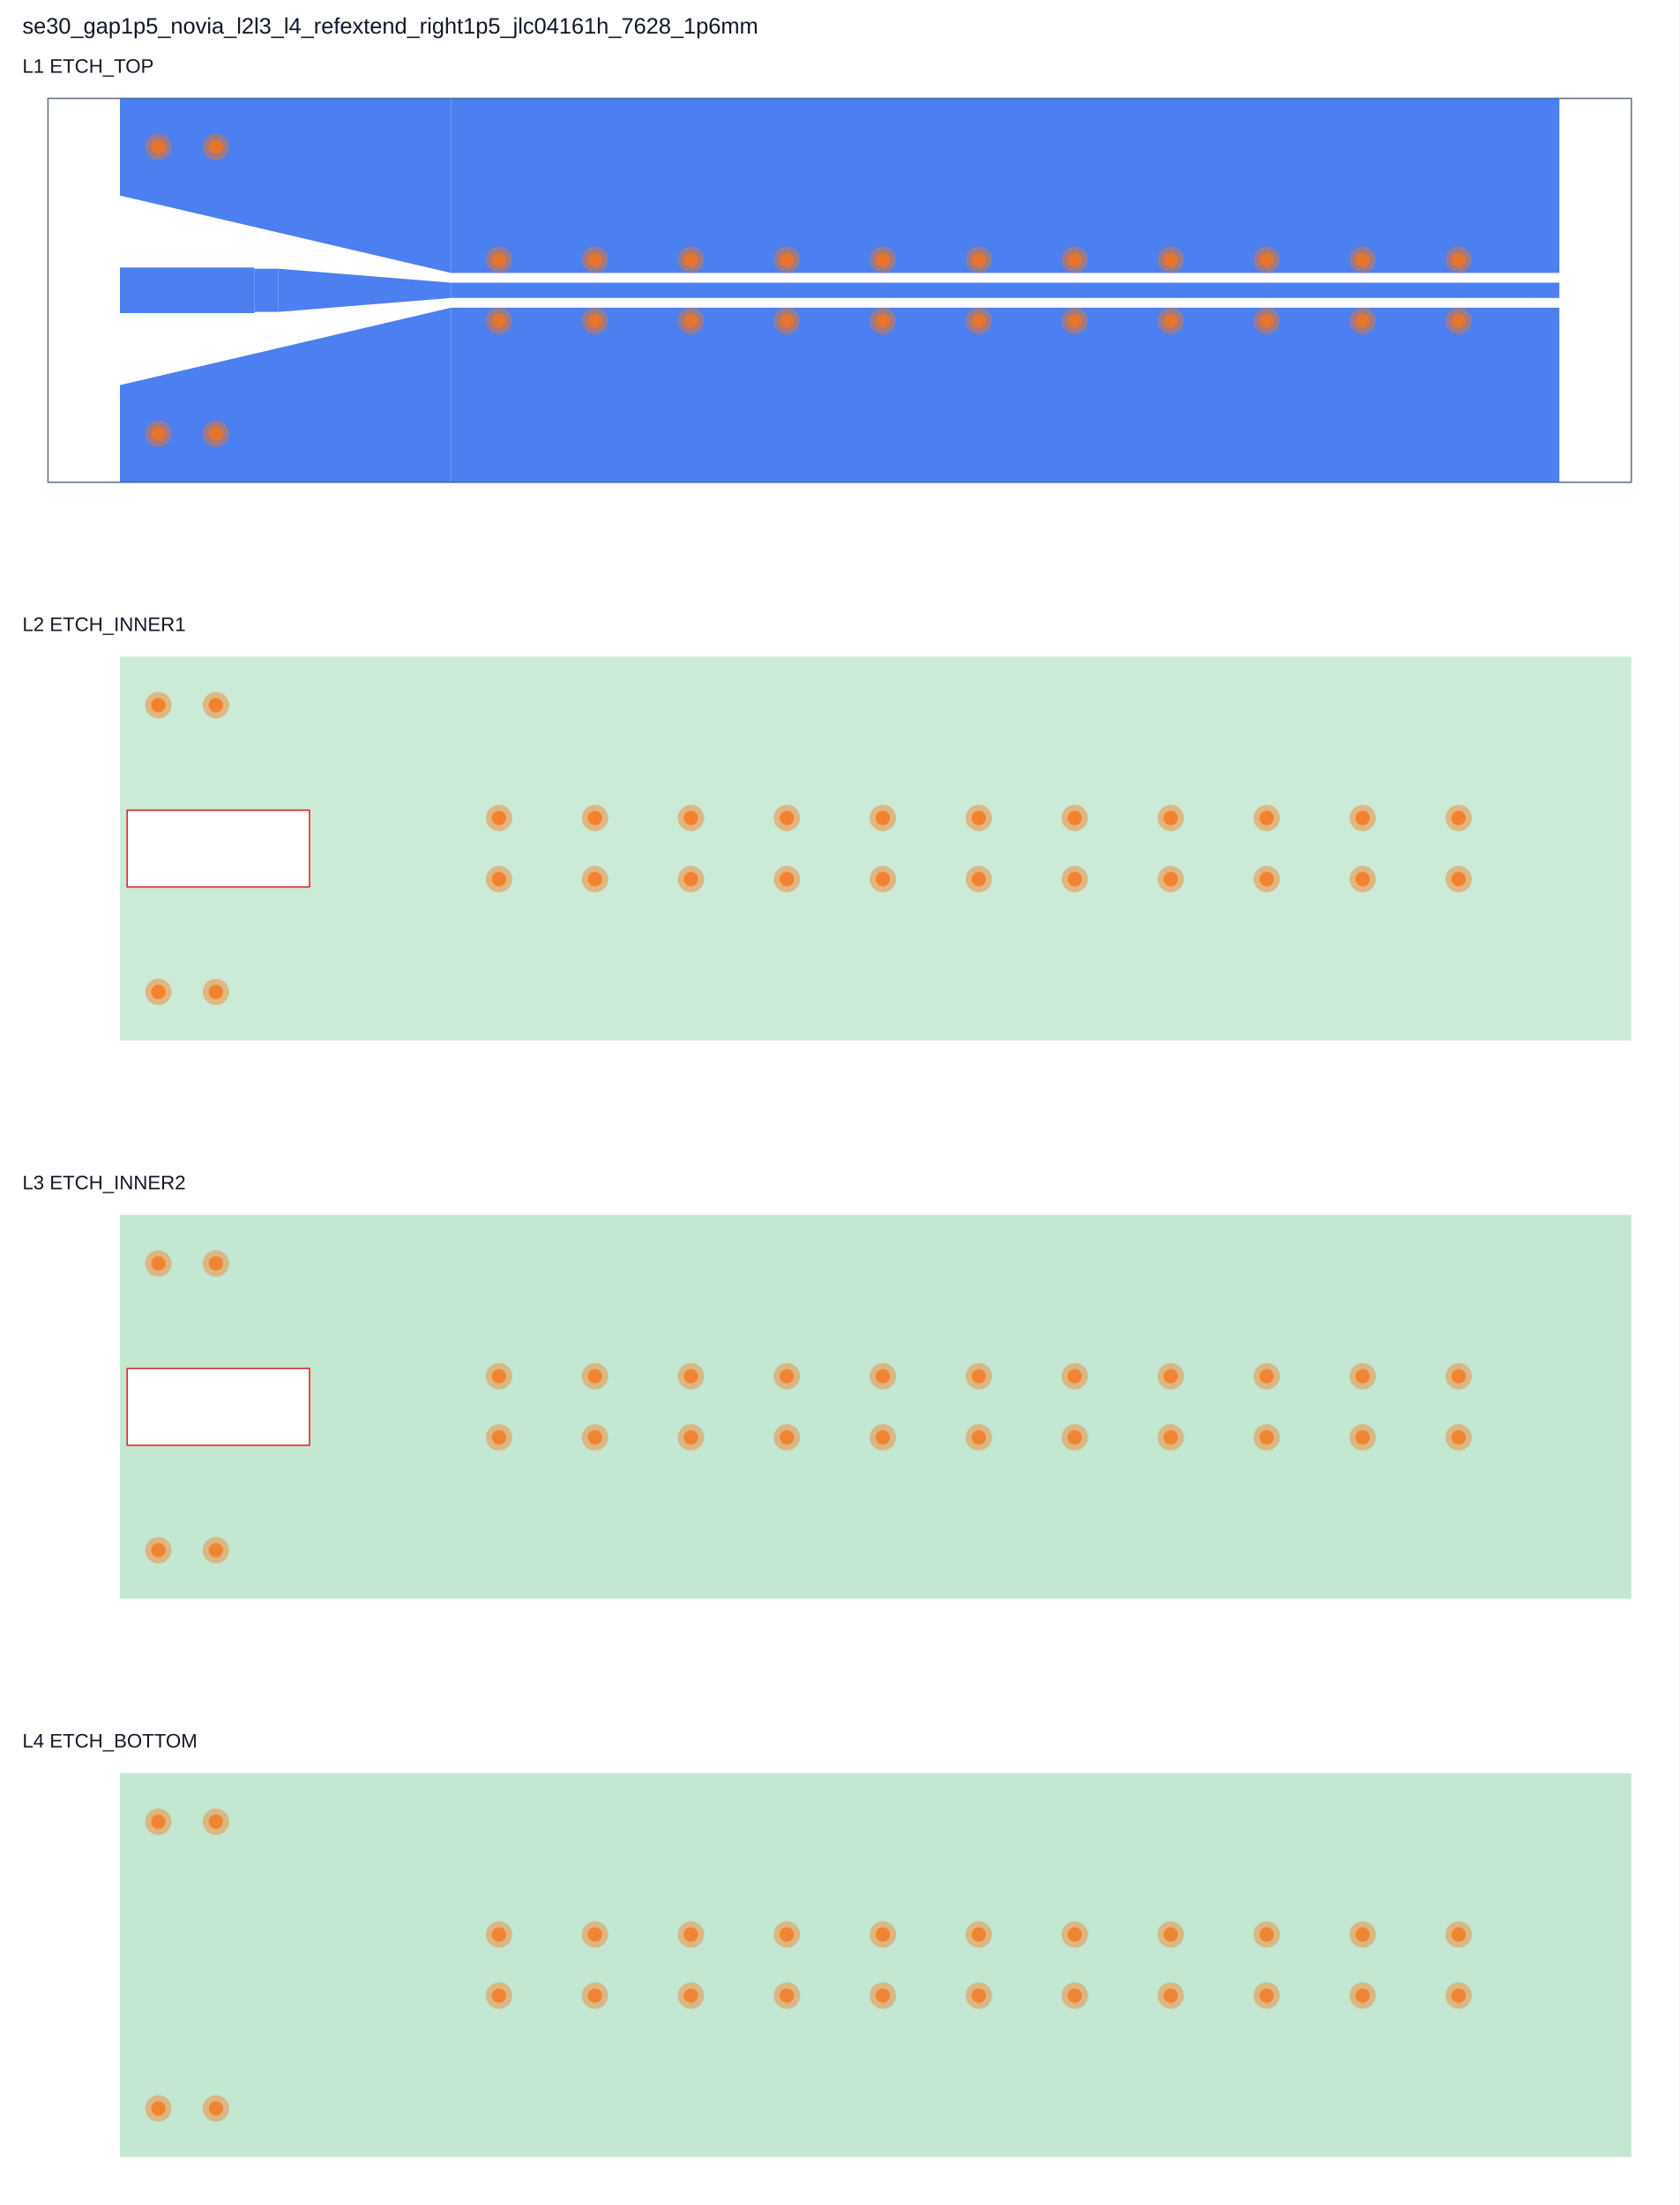
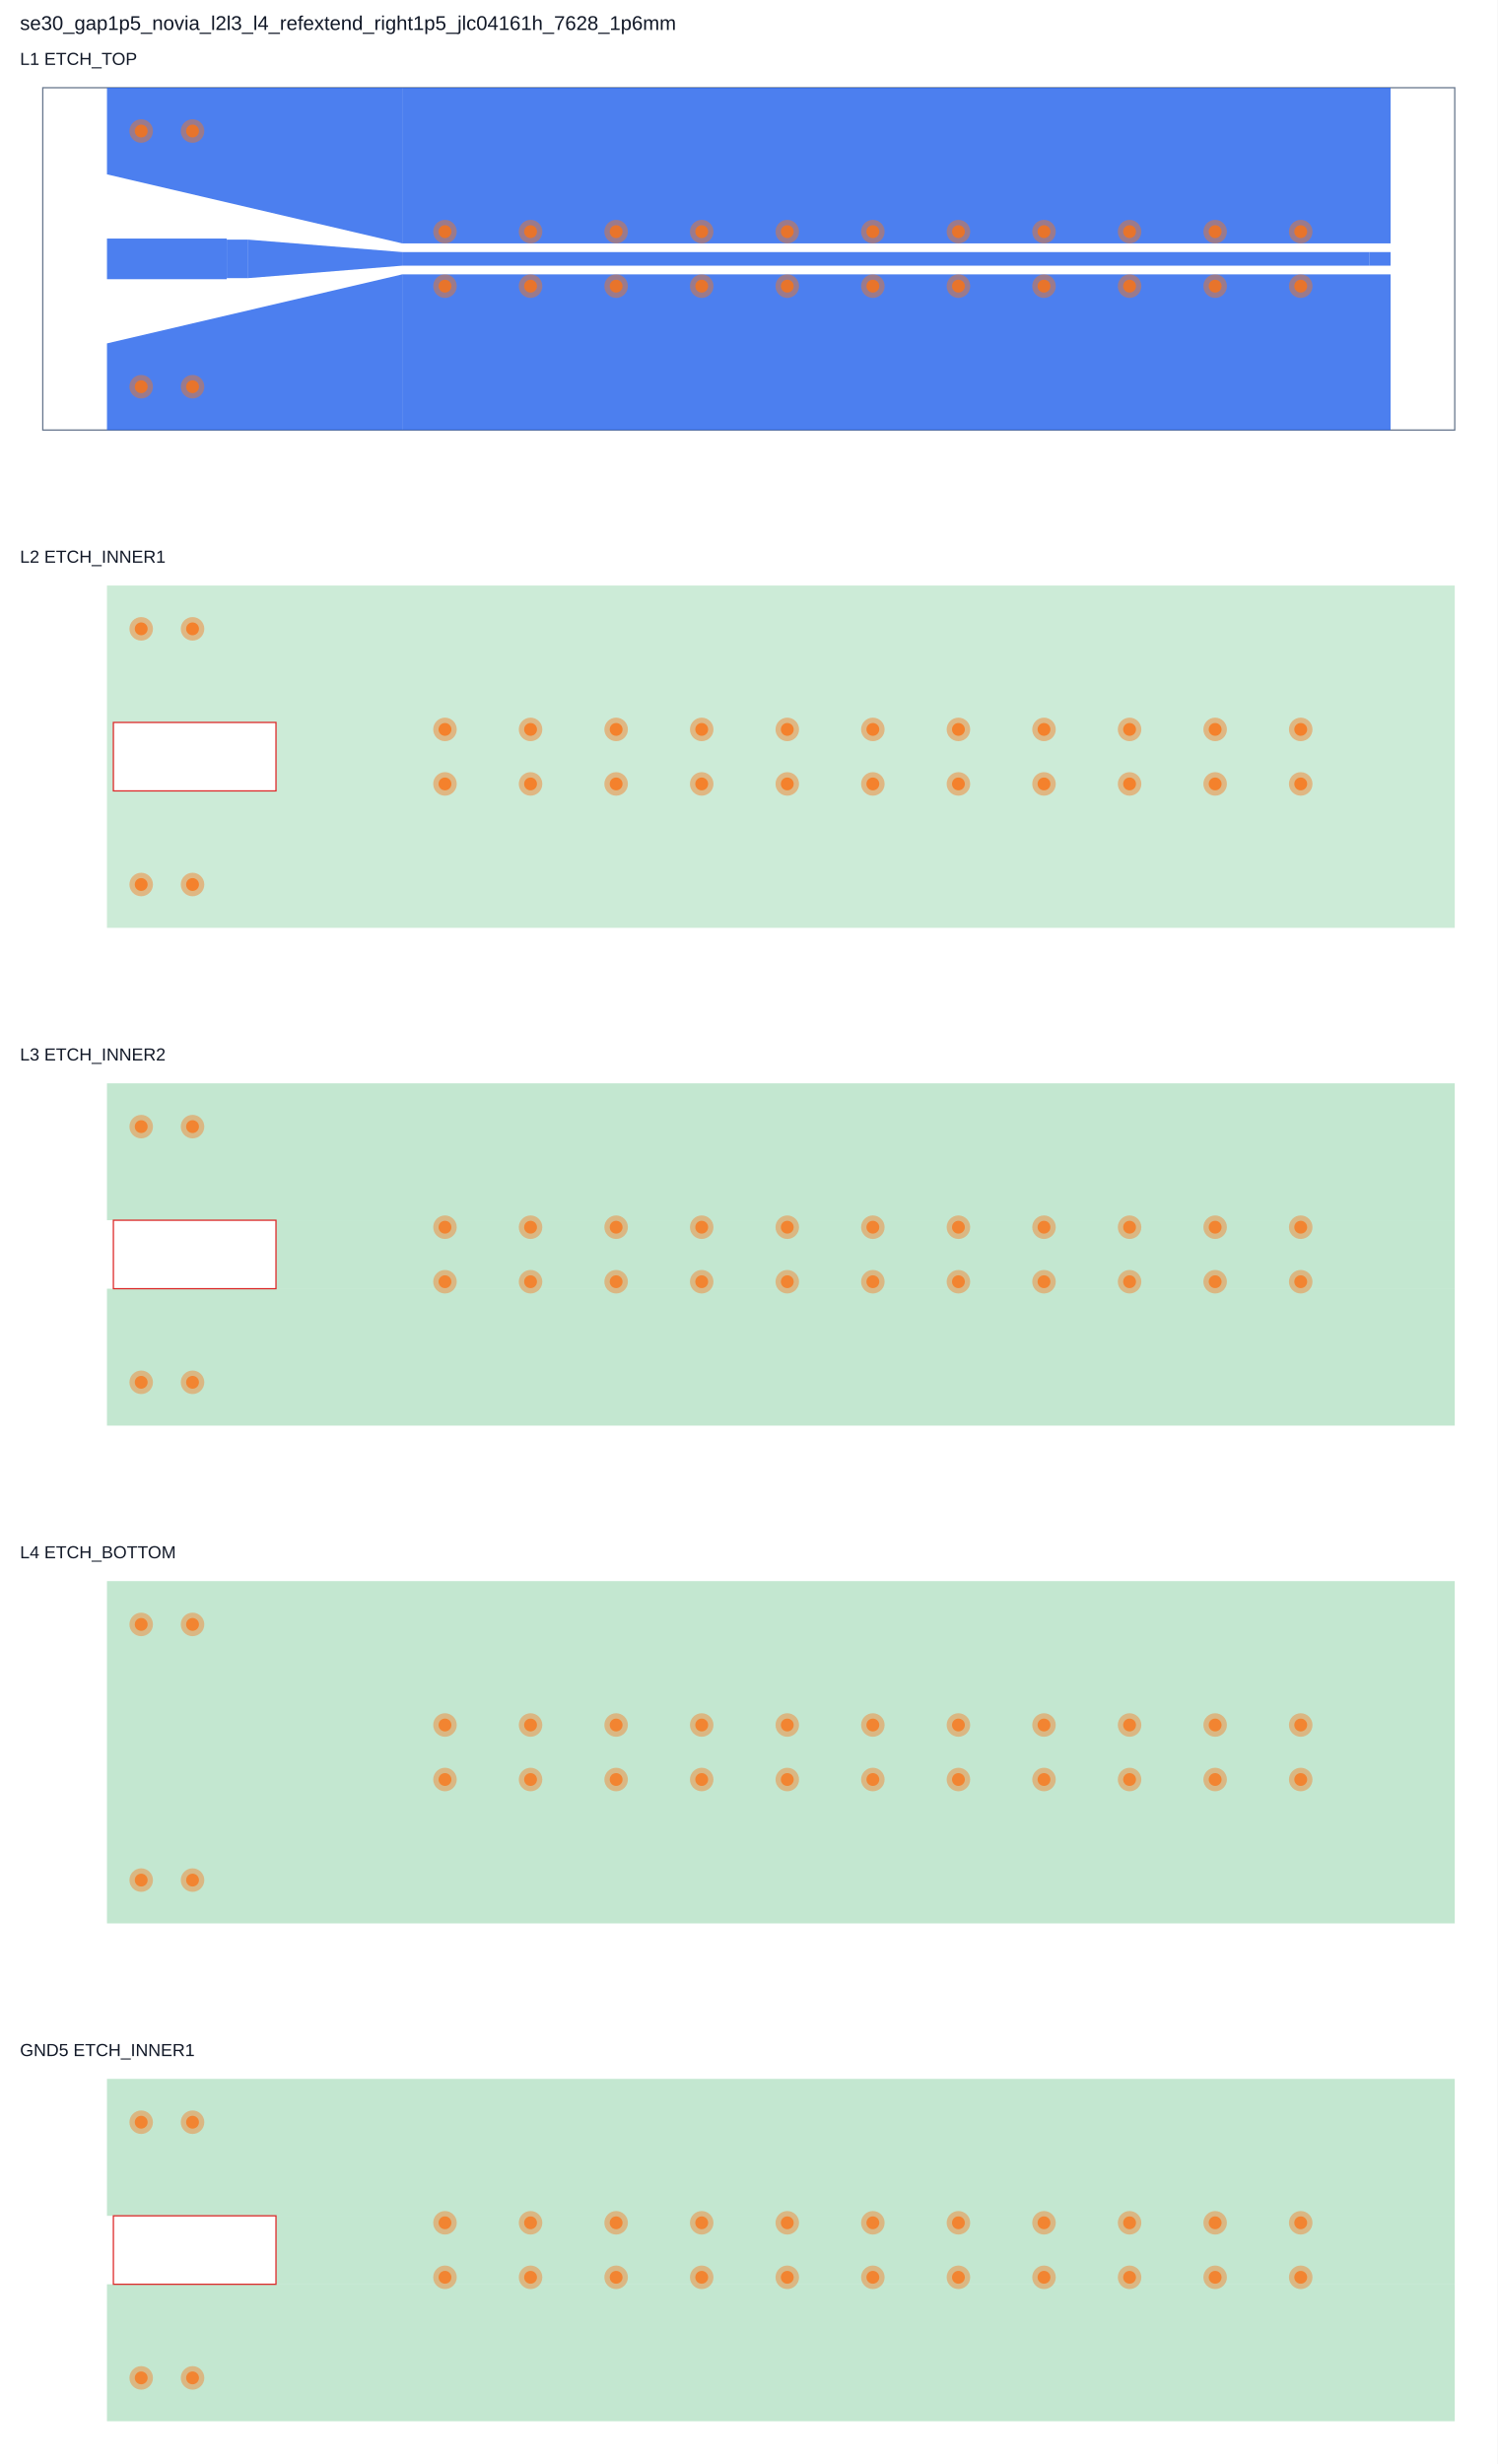
- <svg xmlns="http://www.w3.org/2000/svg" width="1200" height="1575.429" viewBox="0 0 1200 1575.429">
-   <rect x="0" y="0" width="1200" height="1575.429" fill="#ffffff" />
+ <svg xmlns="http://www.w3.org/2000/svg" width="1200" height="1974.286" viewBox="0 0 1200 1974.286">
+   <rect x="0" y="0" width="1200" height="1974.286" fill="#ffffff" />
  <text x="16" y="24" font-family="Arial, sans-serif" font-size="16" fill="#111827">se30_gap1p5_novia_l2l3_l4_refextend_right1p5_jlc04161h_7628_1p6mm</text>
  <text x="16" y="52" font-family="Arial, sans-serif" font-size="14" fill="#111827">L1 ETCH_TOP</text>
  <rect x="34.286" y="70.286" width="1131.429" height="274.286" fill="none" stroke="#64748b" stroke-width="1" />
  <polygon points="85.714,139.714 322.286,195.019 322.286,70.286 85.714,70.286" fill="#2563eb" stroke="none" stroke-width="1" opacity="0.82" />
  <polygon points="85.714,275.143 85.714,344.571 322.286,344.571 322.286,219.838" fill="#2563eb" stroke="none" stroke-width="1" opacity="0.82" />
  <rect x="322.286" y="70.286" width="792" height="124.733" fill="#2563eb" stroke="none" stroke-width="1" opacity="0.82" />
  <rect x="322.286" y="219.838" width="792" height="124.733" fill="#2563eb" stroke="none" stroke-width="1" opacity="0.82" />
  <rect x="85.714" y="191.143" width="96" height="32.571" fill="#2563eb" stroke="none" stroke-width="1" opacity="0.82" />
  <rect x="181.714" y="192" width="17.143" height="30.857" fill="#2563eb" stroke="none" stroke-width="1" opacity="0.82" />
  <polygon points="198.857,222.857 322.286,212.871 322.286,201.986 198.857,192" fill="#2563eb" stroke="none" stroke-width="1" opacity="0.82" />
  <rect x="322.286" y="201.986" width="774.857" height="10.886" fill="#2563eb" stroke="none" stroke-width="1" opacity="0.82" />
  <rect x="1097.143" y="201.986" width="17.143" height="10.886" fill="#2563eb" stroke="none" stroke-width="1" opacity="0.82" />
  <circle cx="113.143" cy="105" r="9.429" fill="#f97316" opacity="0.451" />
  <circle cx="113.143" cy="105" r="5.143" fill="#f97316" opacity="0.82" />
  <circle cx="154.286" cy="105" r="9.429" fill="#f97316" opacity="0.451" />
  <circle cx="154.286" cy="105" r="5.143" fill="#f97316" opacity="0.82" />
  <circle cx="113.143" cy="309.857" r="9.429" fill="#f97316" opacity="0.451" />
  <circle cx="113.143" cy="309.857" r="5.143" fill="#f97316" opacity="0.82" />
  <circle cx="154.286" cy="309.857" r="9.429" fill="#f97316" opacity="0.451" />
  <circle cx="154.286" cy="309.857" r="5.143" fill="#f97316" opacity="0.82" />
  <circle cx="356.571" cy="185.59" r="9.429" fill="#f97316" opacity="0.451" />
  <circle cx="356.571" cy="185.59" r="5.143" fill="#f97316" opacity="0.82" />
  <circle cx="425.143" cy="185.59" r="9.429" fill="#f97316" opacity="0.451" />
  <circle cx="425.143" cy="185.59" r="5.143" fill="#f97316" opacity="0.82" />
  <circle cx="493.714" cy="185.59" r="9.429" fill="#f97316" opacity="0.451" />
  <circle cx="493.714" cy="185.59" r="5.143" fill="#f97316" opacity="0.82" />
  <circle cx="562.286" cy="185.59" r="9.429" fill="#f97316" opacity="0.451" />
  <circle cx="562.286" cy="185.59" r="5.143" fill="#f97316" opacity="0.82" />
  <circle cx="630.857" cy="185.59" r="9.429" fill="#f97316" opacity="0.451" />
  <circle cx="630.857" cy="185.59" r="5.143" fill="#f97316" opacity="0.82" />
  <circle cx="699.429" cy="185.59" r="9.429" fill="#f97316" opacity="0.451" />
  <circle cx="699.429" cy="185.59" r="5.143" fill="#f97316" opacity="0.82" />
  <circle cx="768" cy="185.59" r="9.429" fill="#f97316" opacity="0.451" />
  <circle cx="768" cy="185.59" r="5.143" fill="#f97316" opacity="0.82" />
  <circle cx="836.571" cy="185.59" r="9.429" fill="#f97316" opacity="0.451" />
  <circle cx="836.571" cy="185.59" r="5.143" fill="#f97316" opacity="0.82" />
  <circle cx="905.143" cy="185.59" r="9.429" fill="#f97316" opacity="0.451" />
  <circle cx="905.143" cy="185.59" r="5.143" fill="#f97316" opacity="0.82" />
  <circle cx="973.714" cy="185.59" r="9.429" fill="#f97316" opacity="0.451" />
  <circle cx="973.714" cy="185.59" r="5.143" fill="#f97316" opacity="0.82" />
  <circle cx="1042.286" cy="185.59" r="9.429" fill="#f97316" opacity="0.451" />
  <circle cx="1042.286" cy="185.59" r="5.143" fill="#f97316" opacity="0.82" />
  <circle cx="356.571" cy="229.267" r="9.429" fill="#f97316" opacity="0.451" />
  <circle cx="356.571" cy="229.267" r="5.143" fill="#f97316" opacity="0.82" />
  <circle cx="425.143" cy="229.267" r="9.429" fill="#f97316" opacity="0.451" />
  <circle cx="425.143" cy="229.267" r="5.143" fill="#f97316" opacity="0.82" />
  <circle cx="493.714" cy="229.267" r="9.429" fill="#f97316" opacity="0.451" />
  <circle cx="493.714" cy="229.267" r="5.143" fill="#f97316" opacity="0.82" />
  <circle cx="562.286" cy="229.267" r="9.429" fill="#f97316" opacity="0.451" />
  <circle cx="562.286" cy="229.267" r="5.143" fill="#f97316" opacity="0.82" />
  <circle cx="630.857" cy="229.267" r="9.429" fill="#f97316" opacity="0.451" />
  <circle cx="630.857" cy="229.267" r="5.143" fill="#f97316" opacity="0.82" />
  <circle cx="699.429" cy="229.267" r="9.429" fill="#f97316" opacity="0.451" />
  <circle cx="699.429" cy="229.267" r="5.143" fill="#f97316" opacity="0.82" />
  <circle cx="768" cy="229.267" r="9.429" fill="#f97316" opacity="0.451" />
  <circle cx="768" cy="229.267" r="5.143" fill="#f97316" opacity="0.82" />
  <circle cx="836.571" cy="229.267" r="9.429" fill="#f97316" opacity="0.451" />
  <circle cx="836.571" cy="229.267" r="5.143" fill="#f97316" opacity="0.82" />
  <circle cx="905.143" cy="229.267" r="9.429" fill="#f97316" opacity="0.451" />
  <circle cx="905.143" cy="229.267" r="5.143" fill="#f97316" opacity="0.82" />
  <circle cx="973.714" cy="229.267" r="9.429" fill="#f97316" opacity="0.451" />
  <circle cx="973.714" cy="229.267" r="5.143" fill="#f97316" opacity="0.82" />
  <circle cx="1042.286" cy="229.267" r="9.429" fill="#f97316" opacity="0.451" />
  <circle cx="1042.286" cy="229.267" r="5.143" fill="#f97316" opacity="0.82" />
  <text x="16" y="450.857" font-family="Arial, sans-serif" font-size="14" fill="#111827">L2 ETCH_INNER1</text>
  <rect x="85.714" y="469.143" width="1080" height="274.286" fill="#16a34a" stroke="none" stroke-width="1" opacity="0.22" />
  <circle cx="113.143" cy="503.857" r="9.429" fill="#f97316" opacity="0.44" />
  <circle cx="113.143" cy="503.857" r="5.143" fill="#f97316" opacity="0.8" />
  <circle cx="154.286" cy="503.857" r="9.429" fill="#f97316" opacity="0.44" />
  <circle cx="154.286" cy="503.857" r="5.143" fill="#f97316" opacity="0.8" />
  <circle cx="113.143" cy="708.714" r="9.429" fill="#f97316" opacity="0.44" />
  <circle cx="113.143" cy="708.714" r="5.143" fill="#f97316" opacity="0.8" />
  <circle cx="154.286" cy="708.714" r="9.429" fill="#f97316" opacity="0.44" />
  <circle cx="154.286" cy="708.714" r="5.143" fill="#f97316" opacity="0.8" />
  <circle cx="356.571" cy="584.447" r="9.429" fill="#f97316" opacity="0.44" />
  <circle cx="356.571" cy="584.447" r="5.143" fill="#f97316" opacity="0.8" />
  <circle cx="425.143" cy="584.447" r="9.429" fill="#f97316" opacity="0.44" />
  <circle cx="425.143" cy="584.447" r="5.143" fill="#f97316" opacity="0.8" />
  <circle cx="493.714" cy="584.447" r="9.429" fill="#f97316" opacity="0.44" />
  <circle cx="493.714" cy="584.447" r="5.143" fill="#f97316" opacity="0.8" />
  <circle cx="562.286" cy="584.447" r="9.429" fill="#f97316" opacity="0.44" />
  <circle cx="562.286" cy="584.447" r="5.143" fill="#f97316" opacity="0.8" />
  <circle cx="630.857" cy="584.447" r="9.429" fill="#f97316" opacity="0.44" />
  <circle cx="630.857" cy="584.447" r="5.143" fill="#f97316" opacity="0.8" />
  <circle cx="699.429" cy="584.447" r="9.429" fill="#f97316" opacity="0.44" />
  <circle cx="699.429" cy="584.447" r="5.143" fill="#f97316" opacity="0.8" />
  <circle cx="768" cy="584.447" r="9.429" fill="#f97316" opacity="0.44" />
  <circle cx="768" cy="584.447" r="5.143" fill="#f97316" opacity="0.8" />
  <circle cx="836.571" cy="584.447" r="9.429" fill="#f97316" opacity="0.44" />
  <circle cx="836.571" cy="584.447" r="5.143" fill="#f97316" opacity="0.8" />
  <circle cx="905.143" cy="584.447" r="9.429" fill="#f97316" opacity="0.44" />
  <circle cx="905.143" cy="584.447" r="5.143" fill="#f97316" opacity="0.8" />
  <circle cx="973.714" cy="584.447" r="9.429" fill="#f97316" opacity="0.44" />
  <circle cx="973.714" cy="584.447" r="5.143" fill="#f97316" opacity="0.8" />
  <circle cx="1042.286" cy="584.447" r="9.429" fill="#f97316" opacity="0.44" />
  <circle cx="1042.286" cy="584.447" r="5.143" fill="#f97316" opacity="0.8" />
  <circle cx="356.571" cy="628.124" r="9.429" fill="#f97316" opacity="0.44" />
  <circle cx="356.571" cy="628.124" r="5.143" fill="#f97316" opacity="0.8" />
  <circle cx="425.143" cy="628.124" r="9.429" fill="#f97316" opacity="0.44" />
  <circle cx="425.143" cy="628.124" r="5.143" fill="#f97316" opacity="0.8" />
  <circle cx="493.714" cy="628.124" r="9.429" fill="#f97316" opacity="0.44" />
  <circle cx="493.714" cy="628.124" r="5.143" fill="#f97316" opacity="0.8" />
  <circle cx="562.286" cy="628.124" r="9.429" fill="#f97316" opacity="0.44" />
  <circle cx="562.286" cy="628.124" r="5.143" fill="#f97316" opacity="0.8" />
  <circle cx="630.857" cy="628.124" r="9.429" fill="#f97316" opacity="0.44" />
  <circle cx="630.857" cy="628.124" r="5.143" fill="#f97316" opacity="0.8" />
  <circle cx="699.429" cy="628.124" r="9.429" fill="#f97316" opacity="0.44" />
  <circle cx="699.429" cy="628.124" r="5.143" fill="#f97316" opacity="0.8" />
  <circle cx="768" cy="628.124" r="9.429" fill="#f97316" opacity="0.44" />
  <circle cx="768" cy="628.124" r="5.143" fill="#f97316" opacity="0.8" />
  <circle cx="836.571" cy="628.124" r="9.429" fill="#f97316" opacity="0.44" />
  <circle cx="836.571" cy="628.124" r="5.143" fill="#f97316" opacity="0.8" />
  <circle cx="905.143" cy="628.124" r="9.429" fill="#f97316" opacity="0.44" />
  <circle cx="905.143" cy="628.124" r="5.143" fill="#f97316" opacity="0.8" />
  <circle cx="973.714" cy="628.124" r="9.429" fill="#f97316" opacity="0.44" />
  <circle cx="973.714" cy="628.124" r="5.143" fill="#f97316" opacity="0.8" />
  <circle cx="1042.286" cy="628.124" r="9.429" fill="#f97316" opacity="0.44" />
  <circle cx="1042.286" cy="628.124" r="5.143" fill="#f97316" opacity="0.8" />
  <rect x="90.857" y="578.857" width="130.286" height="54.857" fill="#ffffff" stroke="none" stroke-width="1" opacity="1" />
  <rect x="90.857" y="578.857" width="130.286" height="54.857" fill="none" stroke="#dc2626" stroke-width="1" opacity="1" />
  <text x="16" y="849.714" font-family="Arial, sans-serif" font-size="14" fill="#111827">L3 ETCH_INNER2</text>
-   <rect x="85.714" y="868" width="1080" height="274.286" fill="#16a34a" stroke="none" stroke-width="1" opacity="0.26" />
+   <rect x="85.714" y="1032.571" width="1080" height="109.714" fill="#16a34a" stroke="none" stroke-width="1" opacity="0.26" />
+   <rect x="221.143" y="977.714" width="944.571" height="54.857" fill="#16a34a" stroke="none" stroke-width="1" opacity="0.26" />
+   <rect x="85.714" y="868" width="1080" height="109.714" fill="#16a34a" stroke="none" stroke-width="1" opacity="0.26" />
  <circle cx="113.143" cy="902.714" r="9.429" fill="#f97316" opacity="0.412" />
  <circle cx="113.143" cy="902.714" r="5.143" fill="#f97316" opacity="0.75" />
  <circle cx="154.286" cy="902.714" r="9.429" fill="#f97316" opacity="0.412" />
  <circle cx="154.286" cy="902.714" r="5.143" fill="#f97316" opacity="0.75" />
  <circle cx="113.143" cy="1107.571" r="9.429" fill="#f97316" opacity="0.412" />
  <circle cx="113.143" cy="1107.571" r="5.143" fill="#f97316" opacity="0.75" />
  <circle cx="154.286" cy="1107.571" r="9.429" fill="#f97316" opacity="0.412" />
  <circle cx="154.286" cy="1107.571" r="5.143" fill="#f97316" opacity="0.75" />
  <circle cx="356.571" cy="983.305" r="9.429" fill="#f97316" opacity="0.412" />
  <circle cx="356.571" cy="983.305" r="5.143" fill="#f97316" opacity="0.75" />
  <circle cx="425.143" cy="983.305" r="9.429" fill="#f97316" opacity="0.412" />
  <circle cx="425.143" cy="983.305" r="5.143" fill="#f97316" opacity="0.75" />
  <circle cx="493.714" cy="983.305" r="9.429" fill="#f97316" opacity="0.412" />
  <circle cx="493.714" cy="983.305" r="5.143" fill="#f97316" opacity="0.75" />
  <circle cx="562.286" cy="983.305" r="9.429" fill="#f97316" opacity="0.412" />
  <circle cx="562.286" cy="983.305" r="5.143" fill="#f97316" opacity="0.75" />
  <circle cx="630.857" cy="983.305" r="9.429" fill="#f97316" opacity="0.412" />
  <circle cx="630.857" cy="983.305" r="5.143" fill="#f97316" opacity="0.75" />
  <circle cx="699.429" cy="983.305" r="9.429" fill="#f97316" opacity="0.412" />
  <circle cx="699.429" cy="983.305" r="5.143" fill="#f97316" opacity="0.75" />
  <circle cx="768" cy="983.305" r="9.429" fill="#f97316" opacity="0.412" />
  <circle cx="768" cy="983.305" r="5.143" fill="#f97316" opacity="0.75" />
  <circle cx="836.571" cy="983.305" r="9.429" fill="#f97316" opacity="0.412" />
  <circle cx="836.571" cy="983.305" r="5.143" fill="#f97316" opacity="0.75" />
  <circle cx="905.143" cy="983.305" r="9.429" fill="#f97316" opacity="0.412" />
  <circle cx="905.143" cy="983.305" r="5.143" fill="#f97316" opacity="0.75" />
  <circle cx="973.714" cy="983.305" r="9.429" fill="#f97316" opacity="0.412" />
  <circle cx="973.714" cy="983.305" r="5.143" fill="#f97316" opacity="0.75" />
  <circle cx="1042.286" cy="983.305" r="9.429" fill="#f97316" opacity="0.412" />
  <circle cx="1042.286" cy="983.305" r="5.143" fill="#f97316" opacity="0.75" />
  <circle cx="356.571" cy="1026.981" r="9.429" fill="#f97316" opacity="0.412" />
  <circle cx="356.571" cy="1026.981" r="5.143" fill="#f97316" opacity="0.75" />
  <circle cx="425.143" cy="1026.981" r="9.429" fill="#f97316" opacity="0.412" />
  <circle cx="425.143" cy="1026.981" r="5.143" fill="#f97316" opacity="0.75" />
  <circle cx="493.714" cy="1026.981" r="9.429" fill="#f97316" opacity="0.412" />
  <circle cx="493.714" cy="1026.981" r="5.143" fill="#f97316" opacity="0.75" />
  <circle cx="562.286" cy="1026.981" r="9.429" fill="#f97316" opacity="0.412" />
  <circle cx="562.286" cy="1026.981" r="5.143" fill="#f97316" opacity="0.75" />
  <circle cx="630.857" cy="1026.981" r="9.429" fill="#f97316" opacity="0.412" />
  <circle cx="630.857" cy="1026.981" r="5.143" fill="#f97316" opacity="0.75" />
  <circle cx="699.429" cy="1026.981" r="9.429" fill="#f97316" opacity="0.412" />
  <circle cx="699.429" cy="1026.981" r="5.143" fill="#f97316" opacity="0.75" />
  <circle cx="768" cy="1026.981" r="9.429" fill="#f97316" opacity="0.412" />
  <circle cx="768" cy="1026.981" r="5.143" fill="#f97316" opacity="0.75" />
  <circle cx="836.571" cy="1026.981" r="9.429" fill="#f97316" opacity="0.412" />
  <circle cx="836.571" cy="1026.981" r="5.143" fill="#f97316" opacity="0.75" />
  <circle cx="905.143" cy="1026.981" r="9.429" fill="#f97316" opacity="0.412" />
  <circle cx="905.143" cy="1026.981" r="5.143" fill="#f97316" opacity="0.75" />
  <circle cx="973.714" cy="1026.981" r="9.429" fill="#f97316" opacity="0.412" />
  <circle cx="973.714" cy="1026.981" r="5.143" fill="#f97316" opacity="0.75" />
  <circle cx="1042.286" cy="1026.981" r="9.429" fill="#f97316" opacity="0.412" />
  <circle cx="1042.286" cy="1026.981" r="5.143" fill="#f97316" opacity="0.75" />
  <rect x="90.857" y="977.714" width="130.286" height="54.857" fill="#ffffff" stroke="none" stroke-width="1" opacity="1" />
  <rect x="90.857" y="977.714" width="130.286" height="54.857" fill="none" stroke="#dc2626" stroke-width="1" opacity="1" />
  <text x="16" y="1248.571" font-family="Arial, sans-serif" font-size="14" fill="#111827">L4 ETCH_BOTTOM</text>
  <rect x="85.714" y="1266.857" width="1080" height="274.286" fill="#16a34a" stroke="none" stroke-width="1" opacity="0.26" />
  <circle cx="113.143" cy="1301.571" r="9.429" fill="#f97316" opacity="0.412" />
  <circle cx="113.143" cy="1301.571" r="5.143" fill="#f97316" opacity="0.75" />
  <circle cx="154.286" cy="1301.571" r="9.429" fill="#f97316" opacity="0.412" />
  <circle cx="154.286" cy="1301.571" r="5.143" fill="#f97316" opacity="0.75" />
  <circle cx="113.143" cy="1506.429" r="9.429" fill="#f97316" opacity="0.412" />
  <circle cx="113.143" cy="1506.429" r="5.143" fill="#f97316" opacity="0.75" />
  <circle cx="154.286" cy="1506.429" r="9.429" fill="#f97316" opacity="0.412" />
  <circle cx="154.286" cy="1506.429" r="5.143" fill="#f97316" opacity="0.75" />
  <circle cx="356.571" cy="1382.162" r="9.429" fill="#f97316" opacity="0.412" />
  <circle cx="356.571" cy="1382.162" r="5.143" fill="#f97316" opacity="0.75" />
  <circle cx="425.143" cy="1382.162" r="9.429" fill="#f97316" opacity="0.412" />
  <circle cx="425.143" cy="1382.162" r="5.143" fill="#f97316" opacity="0.75" />
  <circle cx="493.714" cy="1382.162" r="9.429" fill="#f97316" opacity="0.412" />
  <circle cx="493.714" cy="1382.162" r="5.143" fill="#f97316" opacity="0.75" />
  <circle cx="562.286" cy="1382.162" r="9.429" fill="#f97316" opacity="0.412" />
  <circle cx="562.286" cy="1382.162" r="5.143" fill="#f97316" opacity="0.75" />
  <circle cx="630.857" cy="1382.162" r="9.429" fill="#f97316" opacity="0.412" />
  <circle cx="630.857" cy="1382.162" r="5.143" fill="#f97316" opacity="0.75" />
  <circle cx="699.429" cy="1382.162" r="9.429" fill="#f97316" opacity="0.412" />
  <circle cx="699.429" cy="1382.162" r="5.143" fill="#f97316" opacity="0.75" />
  <circle cx="768" cy="1382.162" r="9.429" fill="#f97316" opacity="0.412" />
  <circle cx="768" cy="1382.162" r="5.143" fill="#f97316" opacity="0.75" />
  <circle cx="836.571" cy="1382.162" r="9.429" fill="#f97316" opacity="0.412" />
  <circle cx="836.571" cy="1382.162" r="5.143" fill="#f97316" opacity="0.75" />
  <circle cx="905.143" cy="1382.162" r="9.429" fill="#f97316" opacity="0.412" />
  <circle cx="905.143" cy="1382.162" r="5.143" fill="#f97316" opacity="0.75" />
  <circle cx="973.714" cy="1382.162" r="9.429" fill="#f97316" opacity="0.412" />
  <circle cx="973.714" cy="1382.162" r="5.143" fill="#f97316" opacity="0.75" />
  <circle cx="1042.286" cy="1382.162" r="9.429" fill="#f97316" opacity="0.412" />
  <circle cx="1042.286" cy="1382.162" r="5.143" fill="#f97316" opacity="0.75" />
  <circle cx="356.571" cy="1425.838" r="9.429" fill="#f97316" opacity="0.412" />
  <circle cx="356.571" cy="1425.838" r="5.143" fill="#f97316" opacity="0.75" />
  <circle cx="425.143" cy="1425.838" r="9.429" fill="#f97316" opacity="0.412" />
  <circle cx="425.143" cy="1425.838" r="5.143" fill="#f97316" opacity="0.75" />
  <circle cx="493.714" cy="1425.838" r="9.429" fill="#f97316" opacity="0.412" />
  <circle cx="493.714" cy="1425.838" r="5.143" fill="#f97316" opacity="0.75" />
  <circle cx="562.286" cy="1425.838" r="9.429" fill="#f97316" opacity="0.412" />
  <circle cx="562.286" cy="1425.838" r="5.143" fill="#f97316" opacity="0.75" />
  <circle cx="630.857" cy="1425.838" r="9.429" fill="#f97316" opacity="0.412" />
  <circle cx="630.857" cy="1425.838" r="5.143" fill="#f97316" opacity="0.75" />
  <circle cx="699.429" cy="1425.838" r="9.429" fill="#f97316" opacity="0.412" />
  <circle cx="699.429" cy="1425.838" r="5.143" fill="#f97316" opacity="0.75" />
  <circle cx="768" cy="1425.838" r="9.429" fill="#f97316" opacity="0.412" />
  <circle cx="768" cy="1425.838" r="5.143" fill="#f97316" opacity="0.75" />
  <circle cx="836.571" cy="1425.838" r="9.429" fill="#f97316" opacity="0.412" />
  <circle cx="836.571" cy="1425.838" r="5.143" fill="#f97316" opacity="0.75" />
  <circle cx="905.143" cy="1425.838" r="9.429" fill="#f97316" opacity="0.412" />
  <circle cx="905.143" cy="1425.838" r="5.143" fill="#f97316" opacity="0.75" />
  <circle cx="973.714" cy="1425.838" r="9.429" fill="#f97316" opacity="0.412" />
  <circle cx="973.714" cy="1425.838" r="5.143" fill="#f97316" opacity="0.75" />
  <circle cx="1042.286" cy="1425.838" r="9.429" fill="#f97316" opacity="0.412" />
  <circle cx="1042.286" cy="1425.838" r="5.143" fill="#f97316" opacity="0.75" />
+   <text x="16" y="1647.429" font-family="Arial, sans-serif" font-size="14" fill="#111827">GND5 ETCH_INNER1</text>
+   <rect x="85.714" y="1830.286" width="1080" height="109.714" fill="#16a34a" stroke="none" stroke-width="1" opacity="0.26" />
+   <rect x="221.143" y="1775.429" width="944.571" height="54.857" fill="#16a34a" stroke="none" stroke-width="1" opacity="0.26" />
+   <rect x="85.714" y="1665.714" width="1080" height="109.714" fill="#16a34a" stroke="none" stroke-width="1" opacity="0.26" />
+   <circle cx="113.143" cy="1700.429" r="9.429" fill="#f97316" opacity="0.412" />
+   <circle cx="113.143" cy="1700.429" r="5.143" fill="#f97316" opacity="0.75" />
+   <circle cx="154.286" cy="1700.429" r="9.429" fill="#f97316" opacity="0.412" />
+   <circle cx="154.286" cy="1700.429" r="5.143" fill="#f97316" opacity="0.75" />
+   <circle cx="113.143" cy="1905.286" r="9.429" fill="#f97316" opacity="0.412" />
+   <circle cx="113.143" cy="1905.286" r="5.143" fill="#f97316" opacity="0.75" />
+   <circle cx="154.286" cy="1905.286" r="9.429" fill="#f97316" opacity="0.412" />
+   <circle cx="154.286" cy="1905.286" r="5.143" fill="#f97316" opacity="0.75" />
+   <circle cx="356.571" cy="1781.019" r="9.429" fill="#f97316" opacity="0.412" />
+   <circle cx="356.571" cy="1781.019" r="5.143" fill="#f97316" opacity="0.75" />
+   <circle cx="425.143" cy="1781.019" r="9.429" fill="#f97316" opacity="0.412" />
+   <circle cx="425.143" cy="1781.019" r="5.143" fill="#f97316" opacity="0.75" />
+   <circle cx="493.714" cy="1781.019" r="9.429" fill="#f97316" opacity="0.412" />
+   <circle cx="493.714" cy="1781.019" r="5.143" fill="#f97316" opacity="0.75" />
+   <circle cx="562.286" cy="1781.019" r="9.429" fill="#f97316" opacity="0.412" />
+   <circle cx="562.286" cy="1781.019" r="5.143" fill="#f97316" opacity="0.75" />
+   <circle cx="630.857" cy="1781.019" r="9.429" fill="#f97316" opacity="0.412" />
+   <circle cx="630.857" cy="1781.019" r="5.143" fill="#f97316" opacity="0.75" />
+   <circle cx="699.429" cy="1781.019" r="9.429" fill="#f97316" opacity="0.412" />
+   <circle cx="699.429" cy="1781.019" r="5.143" fill="#f97316" opacity="0.75" />
+   <circle cx="768" cy="1781.019" r="9.429" fill="#f97316" opacity="0.412" />
+   <circle cx="768" cy="1781.019" r="5.143" fill="#f97316" opacity="0.75" />
+   <circle cx="836.571" cy="1781.019" r="9.429" fill="#f97316" opacity="0.412" />
+   <circle cx="836.571" cy="1781.019" r="5.143" fill="#f97316" opacity="0.75" />
+   <circle cx="905.143" cy="1781.019" r="9.429" fill="#f97316" opacity="0.412" />
+   <circle cx="905.143" cy="1781.019" r="5.143" fill="#f97316" opacity="0.75" />
+   <circle cx="973.714" cy="1781.019" r="9.429" fill="#f97316" opacity="0.412" />
+   <circle cx="973.714" cy="1781.019" r="5.143" fill="#f97316" opacity="0.75" />
+   <circle cx="1042.286" cy="1781.019" r="9.429" fill="#f97316" opacity="0.412" />
+   <circle cx="1042.286" cy="1781.019" r="5.143" fill="#f97316" opacity="0.75" />
+   <circle cx="356.571" cy="1824.695" r="9.429" fill="#f97316" opacity="0.412" />
+   <circle cx="356.571" cy="1824.695" r="5.143" fill="#f97316" opacity="0.75" />
+   <circle cx="425.143" cy="1824.695" r="9.429" fill="#f97316" opacity="0.412" />
+   <circle cx="425.143" cy="1824.695" r="5.143" fill="#f97316" opacity="0.75" />
+   <circle cx="493.714" cy="1824.695" r="9.429" fill="#f97316" opacity="0.412" />
+   <circle cx="493.714" cy="1824.695" r="5.143" fill="#f97316" opacity="0.75" />
+   <circle cx="562.286" cy="1824.695" r="9.429" fill="#f97316" opacity="0.412" />
+   <circle cx="562.286" cy="1824.695" r="5.143" fill="#f97316" opacity="0.75" />
+   <circle cx="630.857" cy="1824.695" r="9.429" fill="#f97316" opacity="0.412" />
+   <circle cx="630.857" cy="1824.695" r="5.143" fill="#f97316" opacity="0.75" />
+   <circle cx="699.429" cy="1824.695" r="9.429" fill="#f97316" opacity="0.412" />
+   <circle cx="699.429" cy="1824.695" r="5.143" fill="#f97316" opacity="0.75" />
+   <circle cx="768" cy="1824.695" r="9.429" fill="#f97316" opacity="0.412" />
+   <circle cx="768" cy="1824.695" r="5.143" fill="#f97316" opacity="0.75" />
+   <circle cx="836.571" cy="1824.695" r="9.429" fill="#f97316" opacity="0.412" />
+   <circle cx="836.571" cy="1824.695" r="5.143" fill="#f97316" opacity="0.75" />
+   <circle cx="905.143" cy="1824.695" r="9.429" fill="#f97316" opacity="0.412" />
+   <circle cx="905.143" cy="1824.695" r="5.143" fill="#f97316" opacity="0.75" />
+   <circle cx="973.714" cy="1824.695" r="9.429" fill="#f97316" opacity="0.412" />
+   <circle cx="973.714" cy="1824.695" r="5.143" fill="#f97316" opacity="0.75" />
+   <circle cx="1042.286" cy="1824.695" r="9.429" fill="#f97316" opacity="0.412" />
+   <circle cx="1042.286" cy="1824.695" r="5.143" fill="#f97316" opacity="0.75" />
+   <rect x="90.857" y="1775.429" width="130.286" height="54.857" fill="#ffffff" stroke="none" stroke-width="1" opacity="1" />
+   <rect x="90.857" y="1775.429" width="130.286" height="54.857" fill="none" stroke="#dc2626" stroke-width="1" opacity="1" />
</svg>
